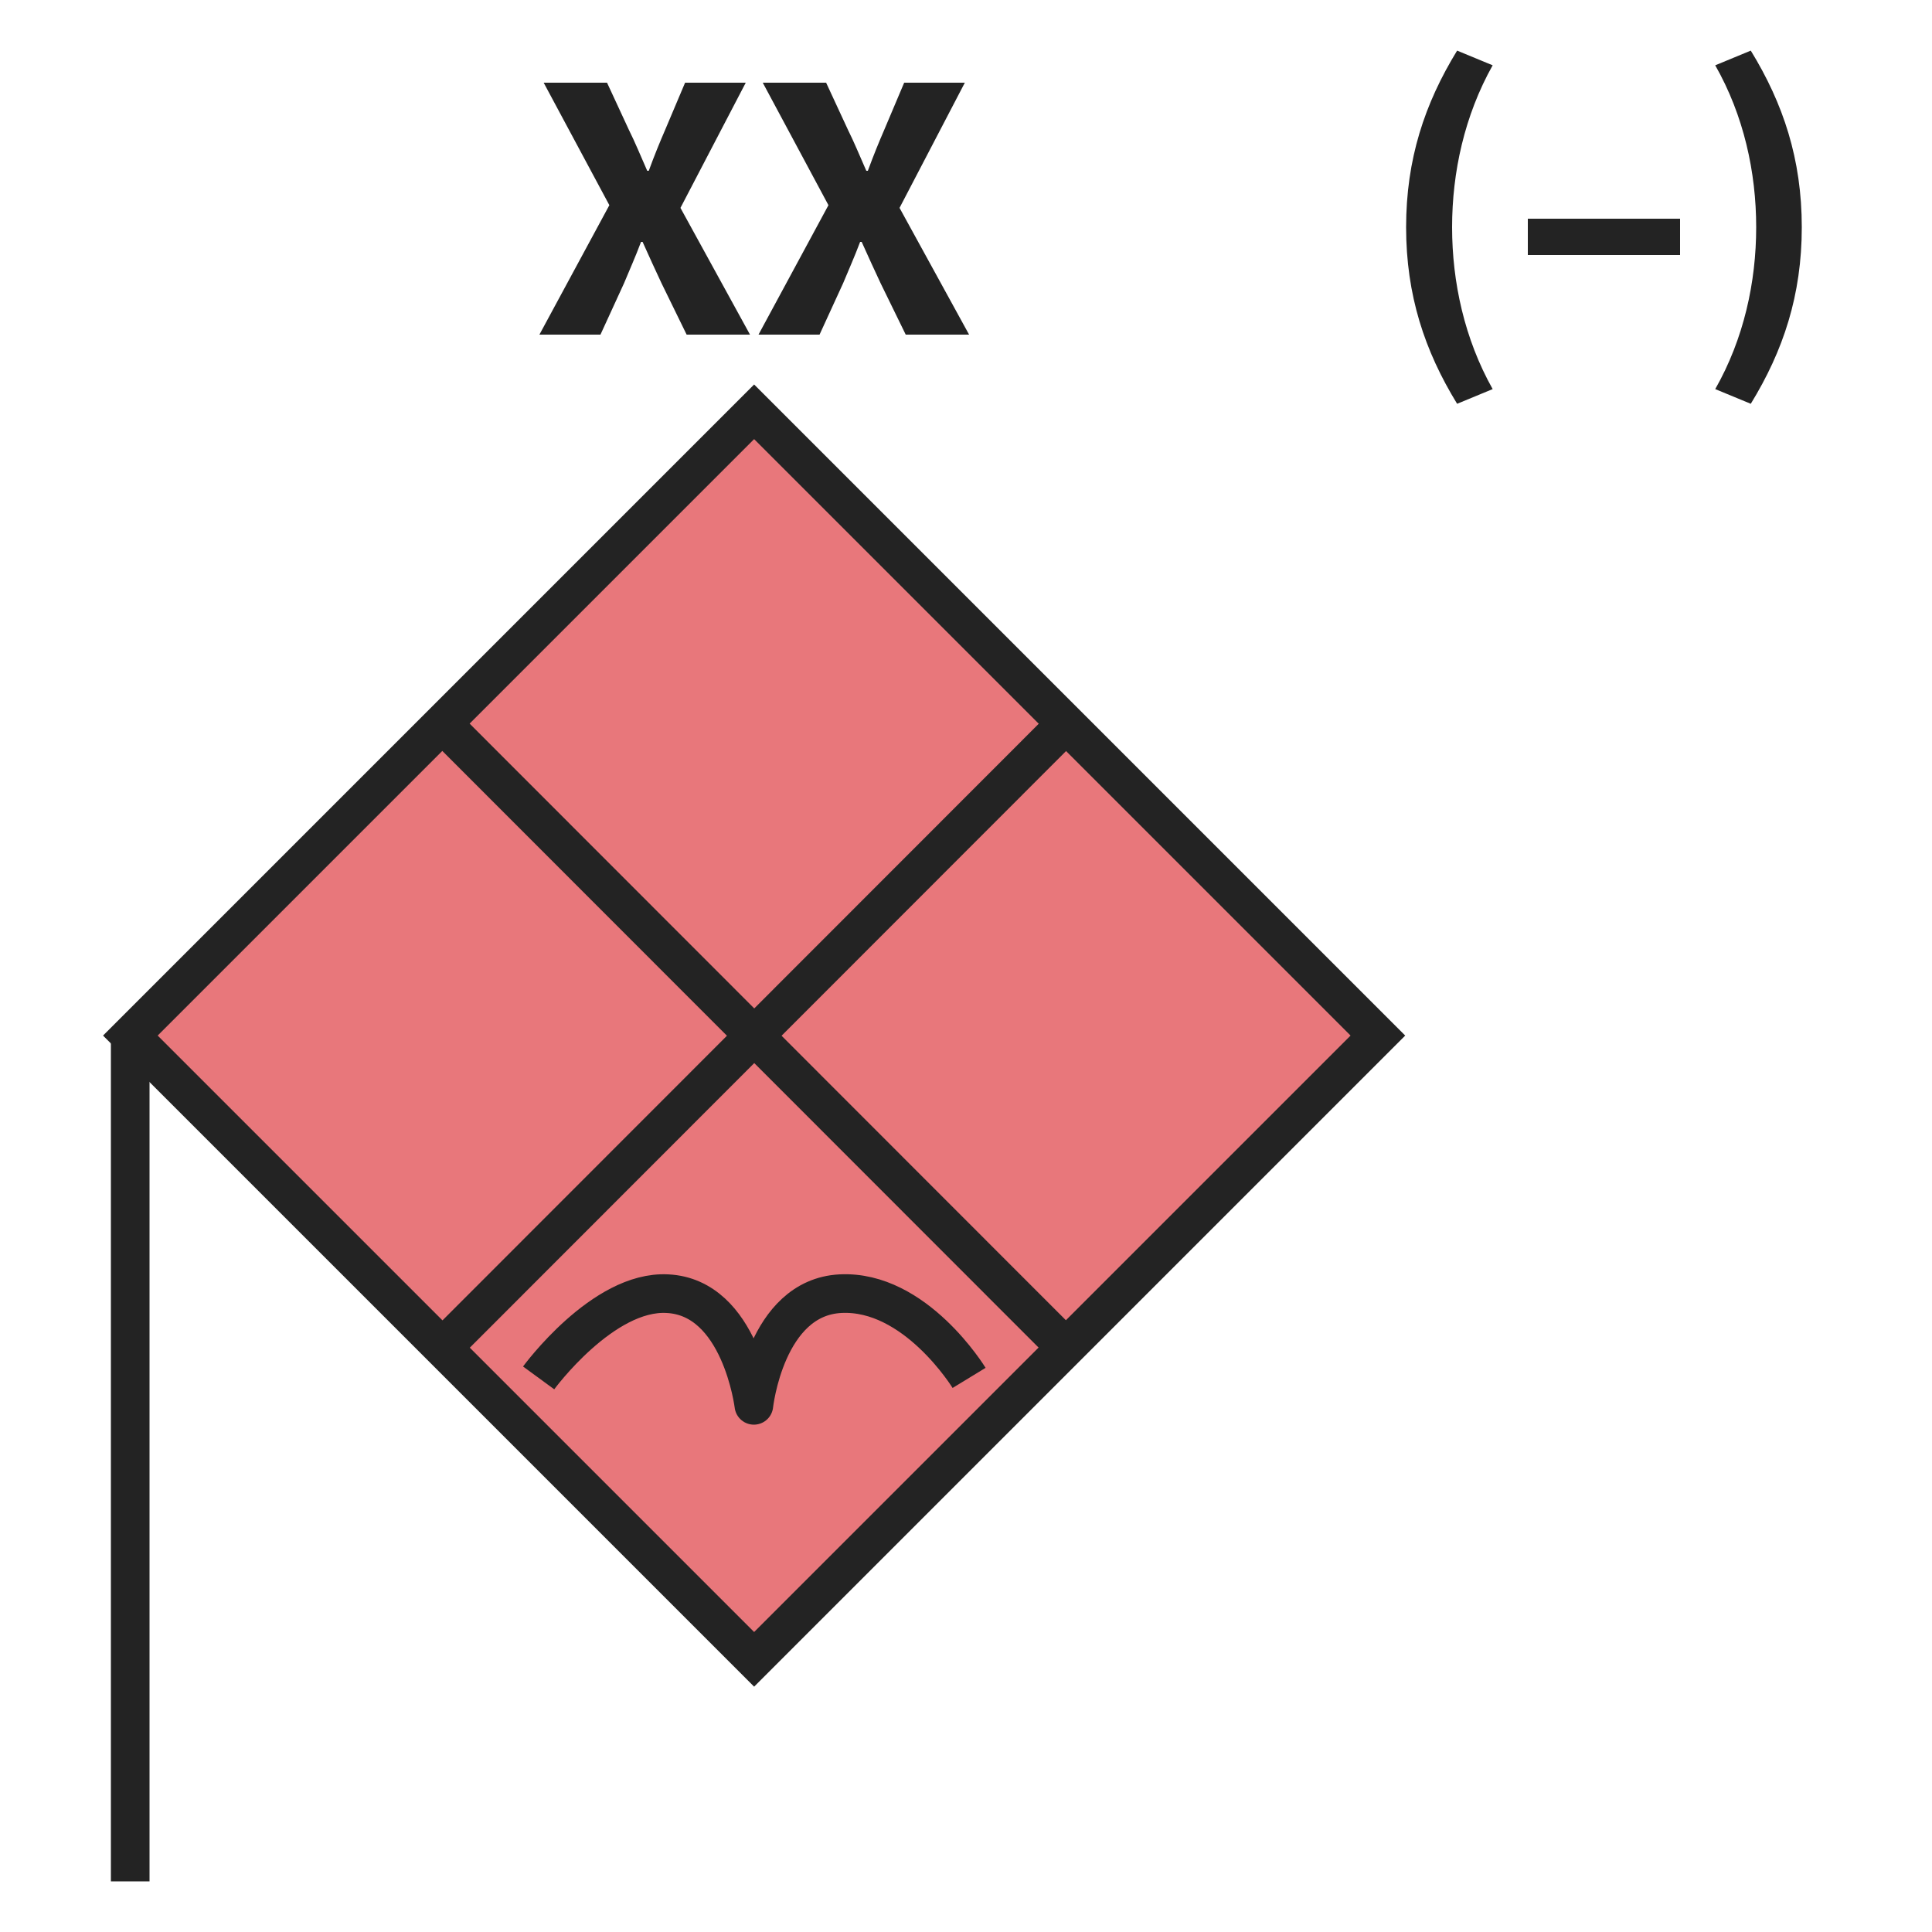
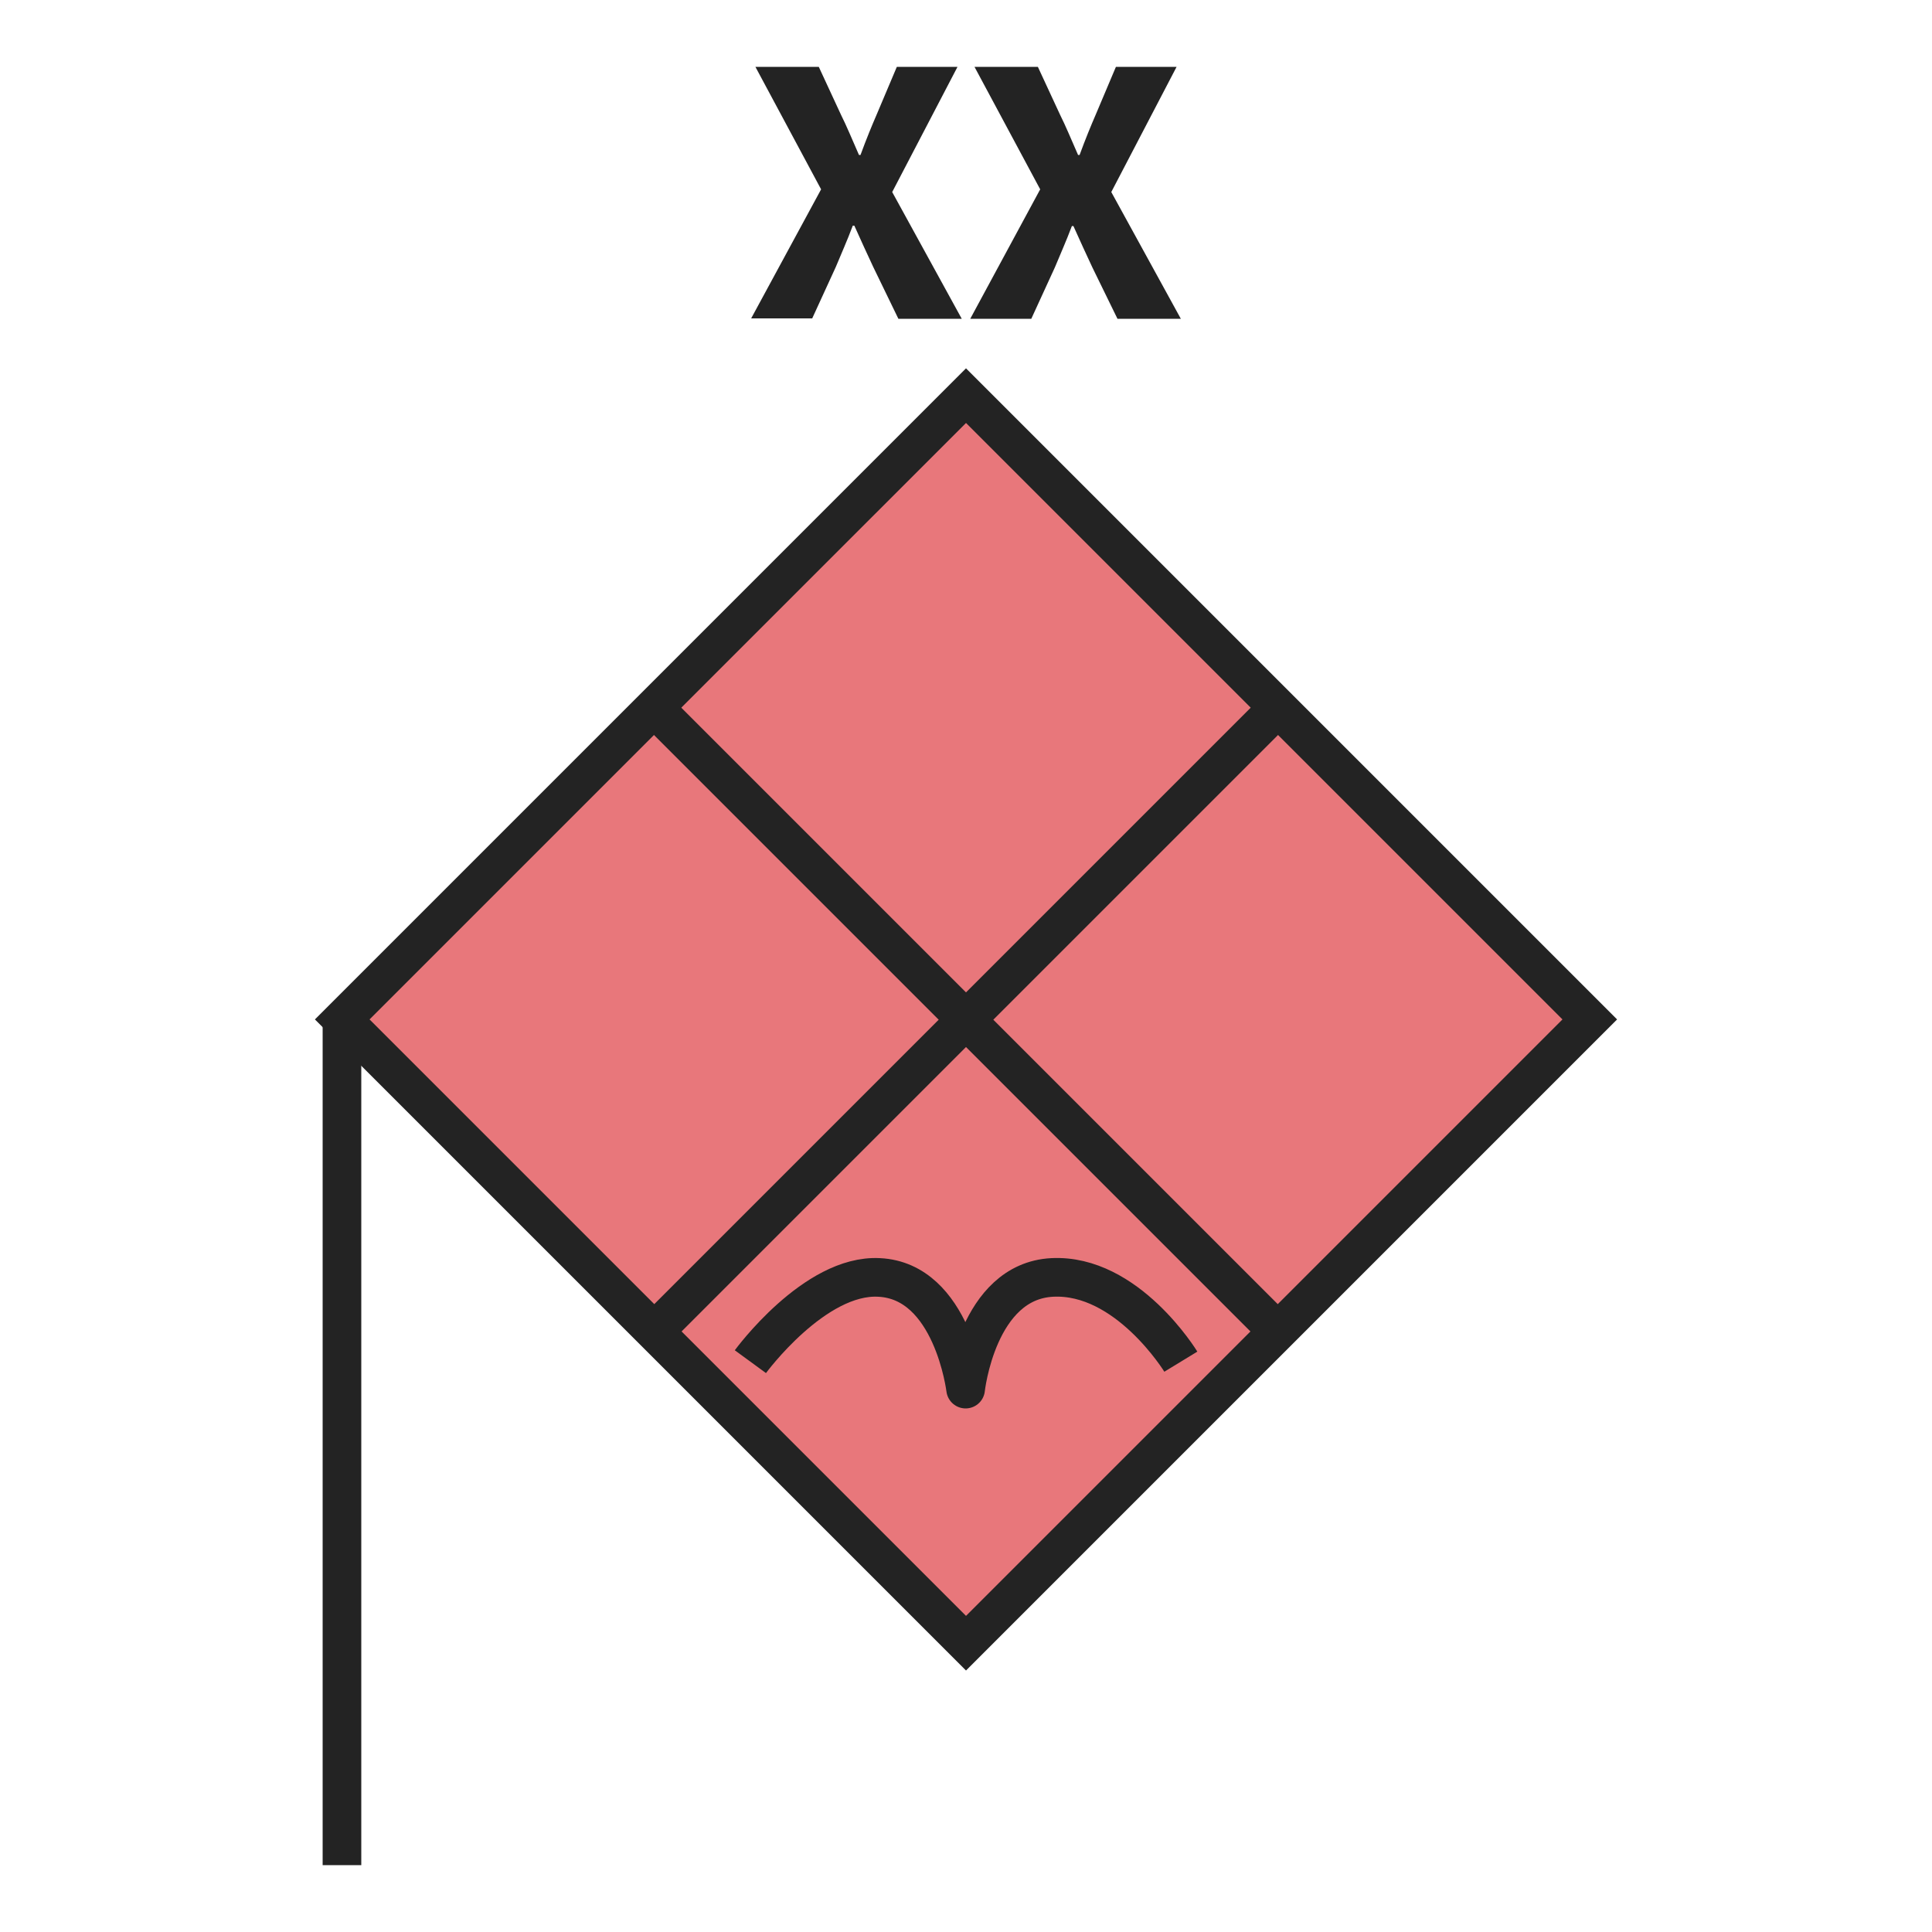
- <svg xmlns="http://www.w3.org/2000/svg" enable-background="new 0 0 50 50" viewBox="0 0 50 50">
-   <g stroke="#232323">
-     <path d="m8.1 15.39h22.83v22.83h-22.83z" fill="#e8777b" transform="matrix(.7071 .7071 -.7071 .7071 24.6715 -5.9524)" />
-     <path d="m11.45 34.88 16.14-16.15" fill="none" />
-     <path d="m11.45 18.73 16.14 16.15" fill="none" />
-     <path d="m13.94 35.66s1.66-2.27 3.33-2.18c1.9.09 2.24 2.89 2.24 2.89s.3-2.79 2.24-2.89 3.33 2.18 3.33 2.18" fill="none" stroke-linejoin="round" stroke-miterlimit="10" />
+ <svg xmlns="http://www.w3.org/2000/svg" version="1.1" x="0px" y="0px" viewBox="0 0 50 50" style="enable-background:new 0 0 50 50;" xml:space="preserve">
+   <style type="text/css">
+ 	.st0{fill:#E8777B;stroke:#232323;}
+ 	.st1{fill:none;stroke:#232323;}
+ 	.st2{fill:#232323;}
+ 	.st3{fill:none;stroke:#232323;stroke-miterlimit:10;}
+ 	.st4{fill:none;stroke:#232323;stroke-linejoin:round;stroke-miterlimit:10;}
+ 	.st5{fill:none;stroke:#232323;stroke-linecap:round;stroke-linejoin:round;}
+ 	.st6{fill:#7891C9;stroke:#232323;}
+ </style>
+   <g id="Russia">
+     <g>
+       <g>
+         <rect x="13.58" y="14.97" transform="matrix(0.7071 0.7071 -0.7071 0.7071 25.983 -9.9482)" class="st0" width="22.83" height="22.83" />
+         <line class="st1" x1="16.93" y1="34.46" x2="33.07" y2="18.32" />
+         <line class="st1" x1="16.93" y1="18.32" x2="33.07" y2="34.46" />
+         <path id="path2985_00000101101675278399724160000002670765152351121042_" class="st4" d="M19.42,35.24c0,0,1.66-2.27,3.33-2.18     c1.9,0.09,2.24,2.89,2.24,2.89s0.3-2.79,2.24-2.89c1.94-0.1,3.33,2.18,3.33,2.18" />
+         <g>
+           <path class="st2" d="M21.25,4.9l-1.7-3.17h1.64l0.57,1.23c0.15,0.3,0.29,0.64,0.47,1.05h0.04c0.15-0.41,0.29-0.75,0.42-1.05      l0.52-1.23h1.57l-1.69,3.24l1.8,3.28h-1.64L22.6,6.91c-0.16-0.34-0.31-0.67-0.49-1.07h-0.04c-0.15,0.4-0.3,0.73-0.44,1.07      l-0.61,1.33h-1.58L21.25,4.9z" />
+           <path class="st2" d="M26.92,4.9l-1.7-3.17h1.64l0.57,1.23c0.15,0.3,0.29,0.64,0.47,1.05h0.04c0.15-0.41,0.29-0.75,0.42-1.05      l0.52-1.23h1.57l-1.69,3.24l1.8,3.28h-1.64l-0.65-1.33c-0.16-0.34-0.31-0.67-0.49-1.07h-0.04c-0.15,0.4-0.3,0.73-0.44,1.07      l-0.61,1.33h-1.58L26.92,4.9z" />
+         </g>
+         <g>
+           <line class="st1" x1="8.85" y1="48.27" x2="8.85" y2="26.39" />
+         </g>
+       </g>
+     </g>
  </g>
-   <path d="m15.77 5.31-1.7-3.17h1.64l.57 1.23c.15.3.29.64.47 1.05h.04c.15-.41.29-.75.42-1.05l.52-1.23h1.57l-1.69 3.24 1.8 3.28h-1.64l-.65-1.33c-.16-.34-.31-.67-.49-1.07h-.04c-.15.4-.3.73-.44 1.07l-.61 1.33h-1.58z" fill="#232323" />
-   <path d="m21.44 5.31-1.7-3.17h1.64l.57 1.23c.15.3.29.64.47 1.05h.04c.15-.41.29-.75.42-1.05l.52-1.23h1.57l-1.69 3.24 1.8 3.28h-1.64l-.65-1.33c-.16-.34-.31-.67-.49-1.07h-.04c-.15.4-.3.73-.44 1.07l-.61 1.33h-1.58z" fill="#232323" />
-   <path d="m3.37 48.69v-21.89" fill="none" stroke="#232323" />
-   <path d="m36.39 5.88c0-1.76.48-3.2 1.32-4.57l.92.38c-.73 1.3-1.05 2.77-1.05 4.19s.32 2.89 1.05 4.19l-.92.38c-.84-1.37-1.32-2.81-1.32-4.57z" fill="#232323" />
-   <path d="m39.54 5.66h3.94v.94h-3.94z" fill="#232323" />
-   <path d="m44.39 10.07c.74-1.3 1.06-2.77 1.06-4.19s-.32-2.89-1.06-4.19l.92-.38c.84 1.37 1.32 2.81 1.32 4.57s-.48 3.2-1.32 4.57z" fill="#232323" />
+   <g id="Ukraine">
+ </g>
</svg>
